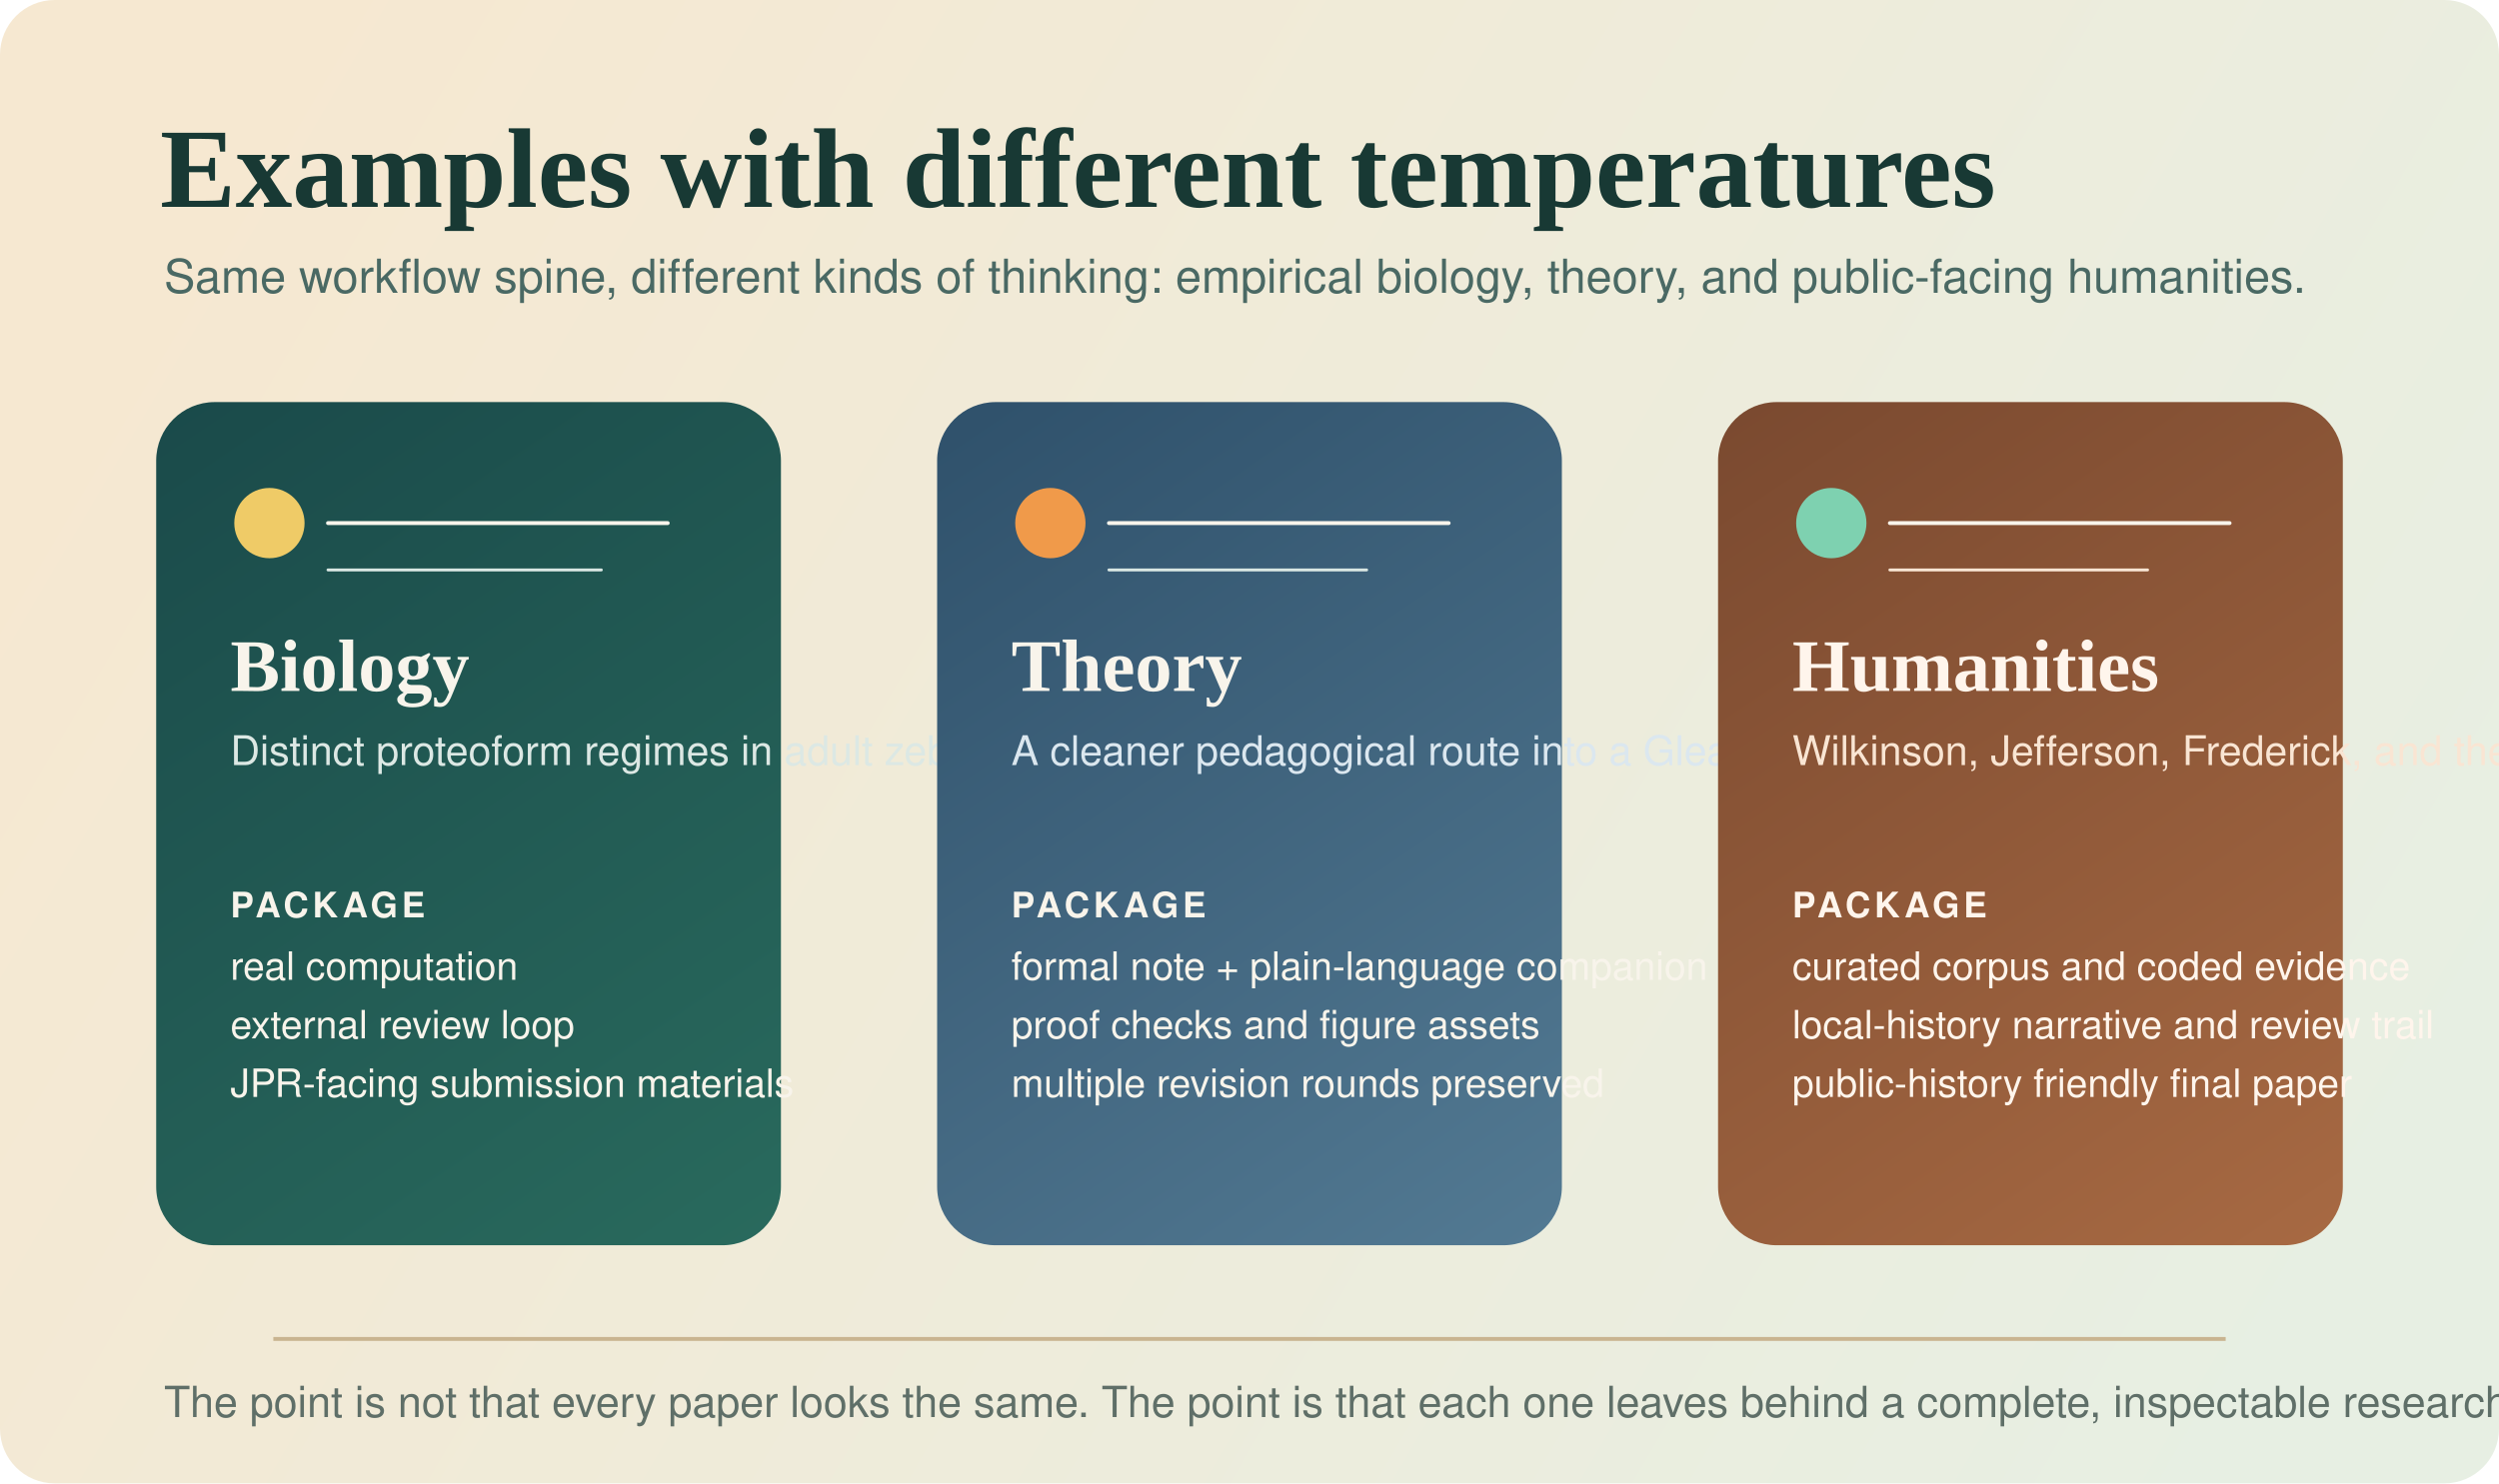
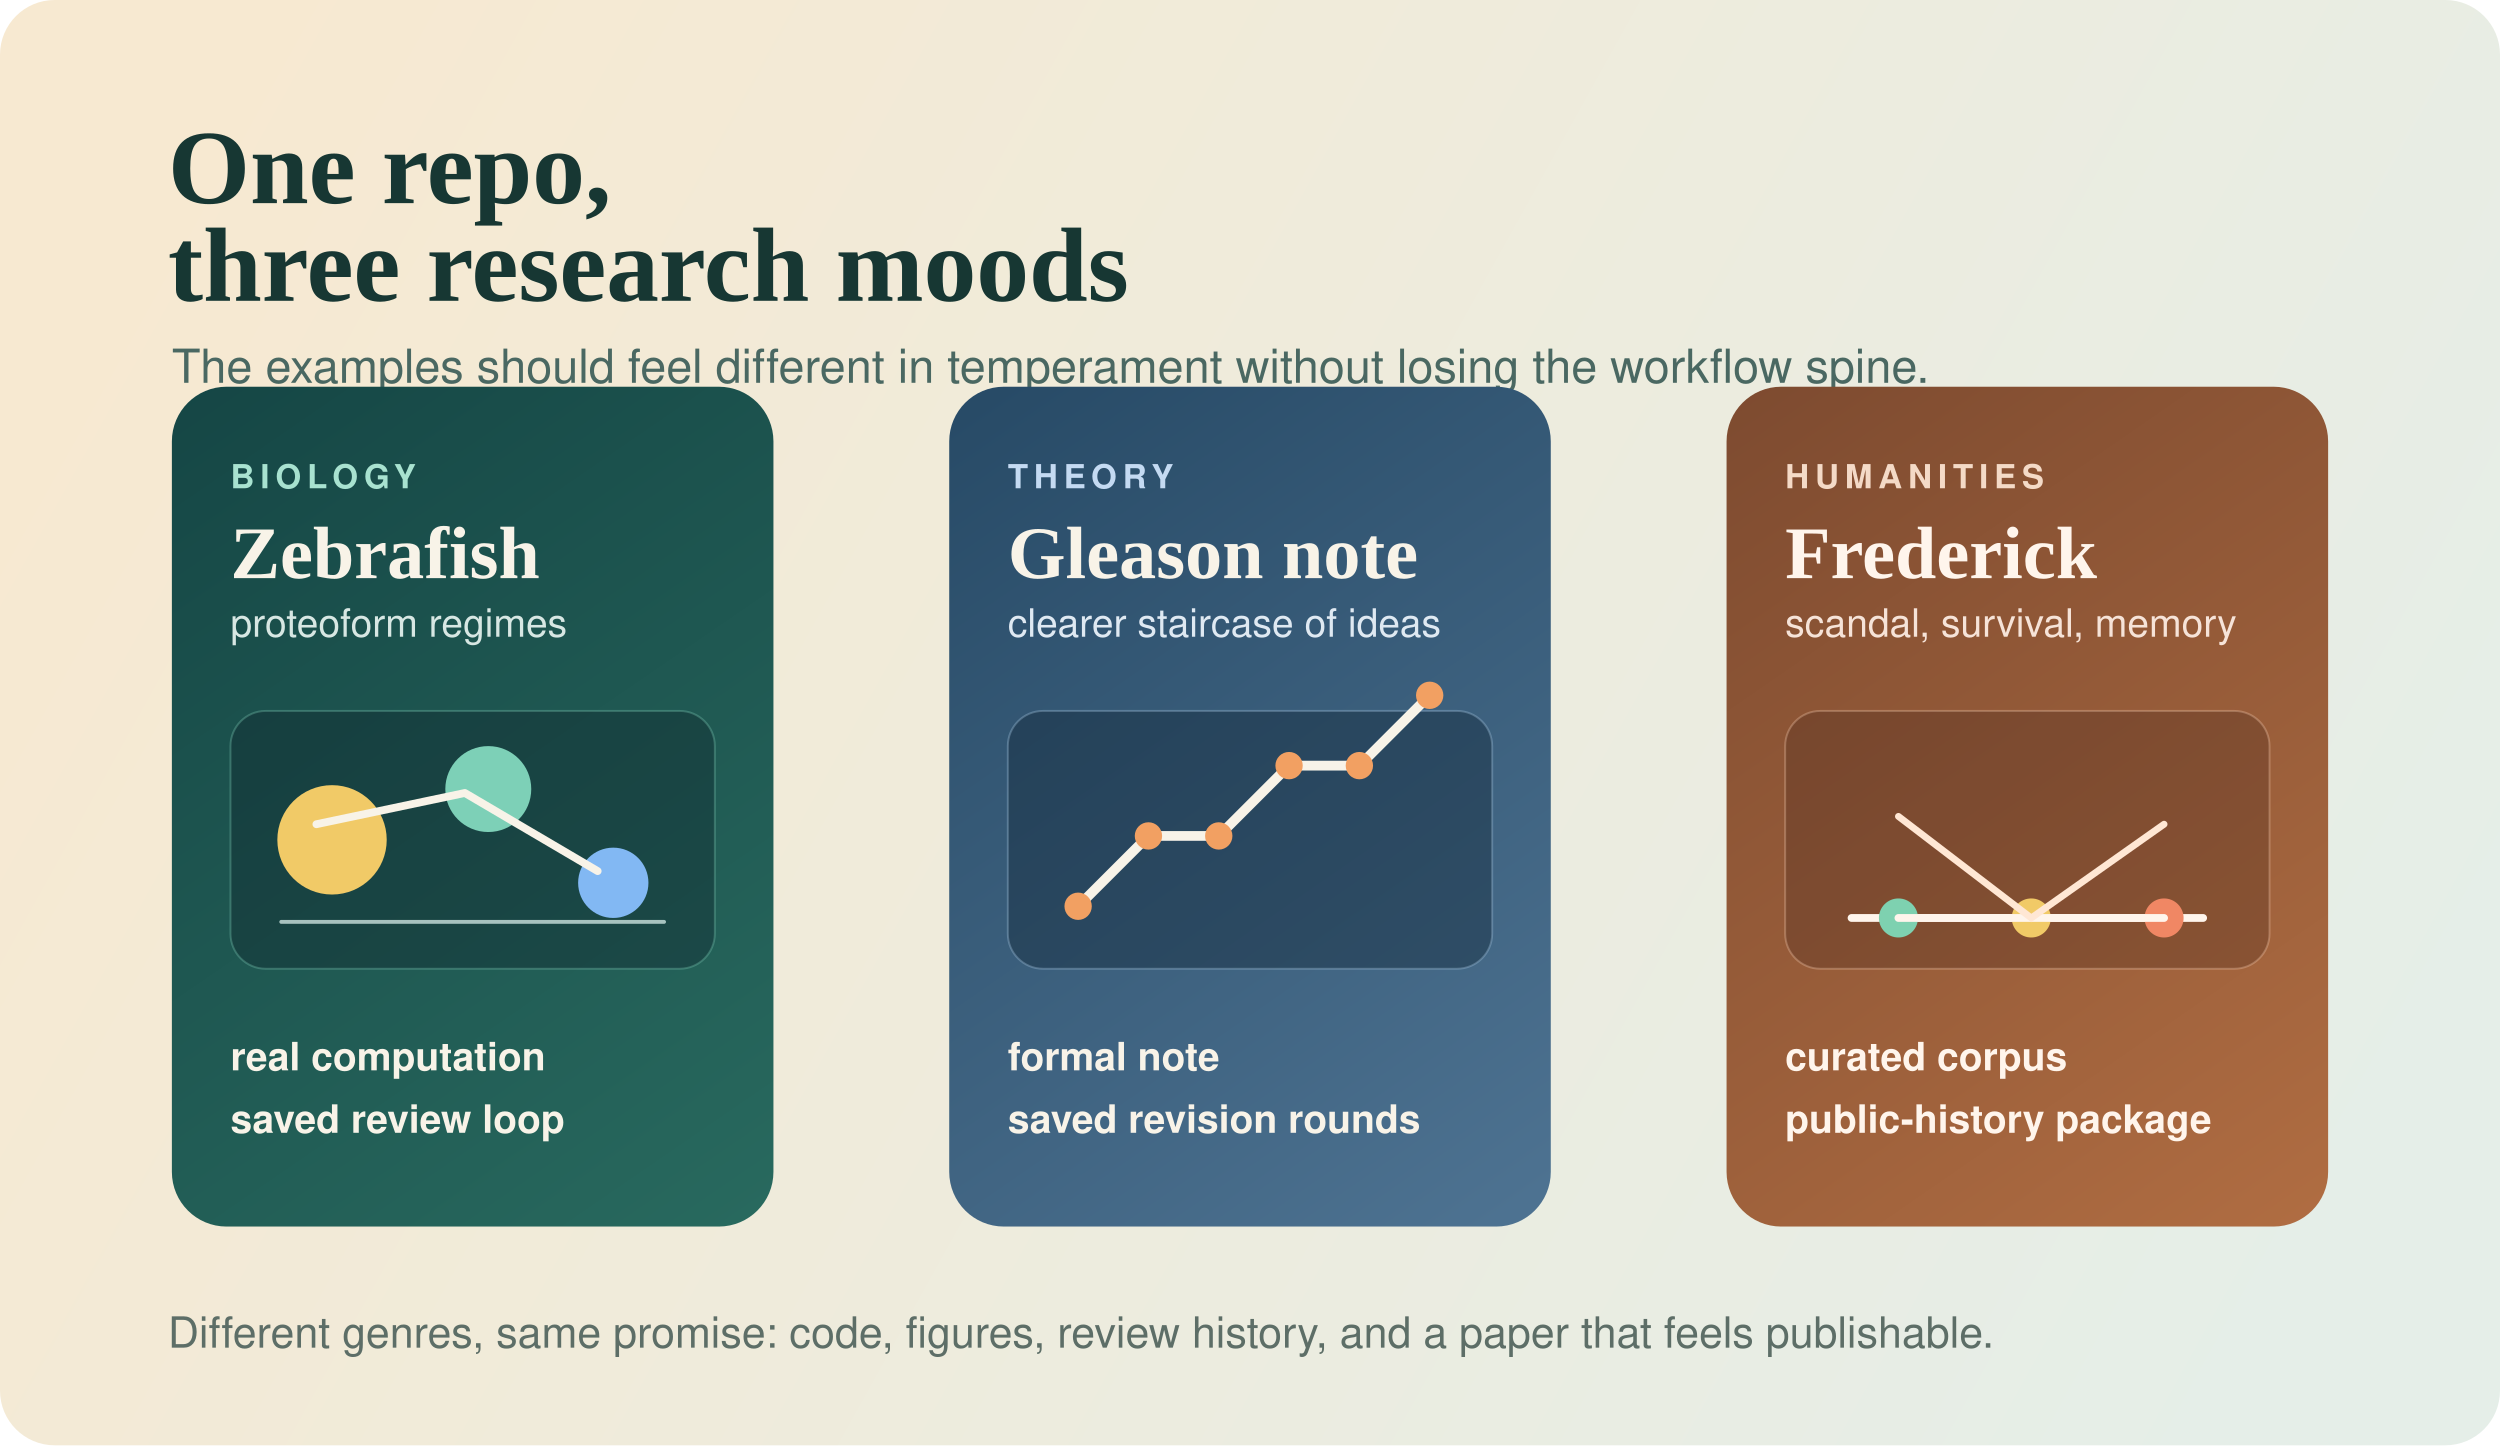
- <svg xmlns="http://www.w3.org/2000/svg" width="1280" height="760" viewBox="0 0 1280 760" fill="none">
+ <svg xmlns="http://www.w3.org/2000/svg" width="1280" height="740" viewBox="0 0 1280 740" fill="none">
  <defs>
-     <linearGradient id="exBg" x1="110" y1="70" x2="1180" y2="700" gradientUnits="userSpaceOnUse">
-       <stop stop-color="#F6E8D1" />
-       <stop offset="1" stop-color="#E7EFE3" />
+     <linearGradient id="exBg2" x1="100" y1="60" x2="1180" y2="660" gradientUnits="userSpaceOnUse">
+       <stop stop-color="#F7E9D1" />
+       <stop offset="1" stop-color="#E5EEE8" />
    </linearGradient>
-     <linearGradient id="bioCard" x1="80" y1="206" x2="378" y2="650" gradientUnits="userSpaceOnUse">
-       <stop stop-color="#1A4A4A" />
-       <stop offset="1" stop-color="#296A5D" />
+     <linearGradient id="bio" x1="88" y1="198" x2="382" y2="626" gradientUnits="userSpaceOnUse">
+       <stop stop-color="#154645" />
+       <stop offset="1" stop-color="#28695E" />
    </linearGradient>
-     <linearGradient id="theoryCard" x1="490" y1="206" x2="790" y2="650" gradientUnits="userSpaceOnUse">
-       <stop stop-color="#2F516B" />
-       <stop offset="1" stop-color="#537A93" />
+     <linearGradient id="theory" x1="492" y1="198" x2="788" y2="626" gradientUnits="userSpaceOnUse">
+       <stop stop-color="#274A66" />
+       <stop offset="1" stop-color="#4E7392" />
    </linearGradient>
-     <linearGradient id="humanCard" x1="900" y1="206" x2="1200" y2="650" gradientUnits="userSpaceOnUse">
-       <stop stop-color="#7B4A30" />
-       <stop offset="1" stop-color="#A86A43" />
+     <linearGradient id="human" x1="896" y1="198" x2="1192" y2="626" gradientUnits="userSpaceOnUse">
+       <stop stop-color="#7E4B30" />
+       <stop offset="1" stop-color="#B06D42" />
    </linearGradient>
  </defs>
-   <rect width="1280" height="760" rx="28" fill="url(#exBg)" />
-   <text x="82" y="106" fill="#183934" font-family="Georgia, 'Times New Roman', serif" font-size="58" font-weight="700">Examples with different temperatures</text>
-   <text x="84" y="150" fill="#4A6964" font-family="Helvetica, Arial, sans-serif" font-size="24">Same workflow spine, different kinds of thinking: empirical biology, theory, and public-facing humanities.</text>
+   <rect width="1280" height="740" rx="28" fill="url(#exBg2)" />
+   <text x="86" y="104" fill="#173733" font-family="Georgia, 'Times New Roman', serif" font-size="54" font-weight="700">One repo,</text>
+   <text x="86" y="154" fill="#173733" font-family="Georgia, 'Times New Roman', serif" font-size="54" font-weight="700">three research moods</text>
+   <text x="88" y="196" fill="#4A6862" font-family="Helvetica, Arial, sans-serif" font-size="24">The examples should feel different in temperament without losing the workflow spine.</text>
  <g>
-     <rect x="80" y="206" width="320" height="432" rx="30" fill="url(#bioCard)" />
-     <circle cx="138" cy="268" r="18" fill="#EFCB67" />
-     <path d="M168 268H342" stroke="#F8F4EB" stroke-width="2" stroke-linecap="round" />
-     <path d="M168 292H308" stroke="#D9E7E3" stroke-width="1.5" stroke-linecap="round" />
-     <text x="118" y="354" fill="#F8F4EB" font-family="Georgia, 'Times New Roman', serif" font-size="38" font-weight="700">Biology</text>
-     <text x="118" y="392" fill="#DCE8E4" font-family="Helvetica, Arial, sans-serif" font-size="21">Distinct proteoform regimes in adult zebrafish brain regions.</text>
-     <text x="118" y="470" fill="#F8F4EB" font-family="Helvetica, Arial, sans-serif" font-size="18" font-weight="700" letter-spacing="2">PACKAGE</text>
-     <text x="118" y="502" fill="#F8F4EB" font-family="Helvetica, Arial, sans-serif" font-size="20">real computation</text>
-     <text x="118" y="532" fill="#F8F4EB" font-family="Helvetica, Arial, sans-serif" font-size="20">external review loop</text>
-     <text x="118" y="562" fill="#F8F4EB" font-family="Helvetica, Arial, sans-serif" font-size="20">JPR-facing submission materials</text>
+     <rect x="88" y="198" width="308" height="430" rx="28" fill="url(#bio)" />
+     <text x="118" y="250" fill="#A8E2D0" font-family="Helvetica, Arial, sans-serif" font-size="17" font-weight="700" letter-spacing="3">BIOLOGY</text>
+     <text x="118" y="296" fill="#F8F3E8" font-family="Georgia, 'Times New Roman', serif" font-size="38" font-weight="700">Zebrafish</text>
+     <text x="118" y="326" fill="#D7E7E3" font-family="Helvetica, Arial, sans-serif" font-size="20">proteoform regimes</text>
+     <rect x="118" y="364" width="248" height="132" rx="18" fill="#0E232A" fill-opacity="0.38" stroke="#82D0B8" stroke-opacity="0.32" />
+     <circle cx="170" cy="430" r="28" fill="#F1CA67" />
+     <circle cx="250" cy="404" r="22" fill="#7DD0B7" />
+     <circle cx="314" cy="452" r="18" fill="#82B8F3" />
+     <path d="M162 422L238 406L306 446" stroke="#F8F3E8" stroke-width="4" stroke-linecap="round" stroke-linejoin="round" />
+     <path d="M144 472H340" stroke="#BFD8D5" stroke-width="2" stroke-linecap="round" opacity="0.85" />
+     <text x="118" y="548" fill="#F8F3E8" font-family="Helvetica, Arial, sans-serif" font-size="20" font-weight="700">real computation</text>
+     <text x="118" y="580" fill="#F8F3E8" font-family="Helvetica, Arial, sans-serif" font-size="20" font-weight="700">saved review loop</text>
  </g>
  <g>
-     <rect x="480" y="206" width="320" height="432" rx="30" fill="url(#theoryCard)" />
-     <circle cx="538" cy="268" r="18" fill="#F09A4A" />
-     <path d="M568 268H742" stroke="#F8F4EB" stroke-width="2" stroke-linecap="round" />
-     <path d="M568 292H700" stroke="#D9E7E3" stroke-width="1.5" stroke-linecap="round" />
-     <text x="518" y="354" fill="#F8F4EB" font-family="Georgia, 'Times New Roman', serif" font-size="38" font-weight="700">Theory</text>
-     <text x="518" y="392" fill="#DBE7EF" font-family="Helvetica, Arial, sans-serif" font-size="21">A cleaner pedagogical route into a Gleason-type argument.</text>
-     <text x="518" y="470" fill="#F8F4EB" font-family="Helvetica, Arial, sans-serif" font-size="18" font-weight="700" letter-spacing="2">PACKAGE</text>
-     <text x="518" y="502" fill="#F8F4EB" font-family="Helvetica, Arial, sans-serif" font-size="20">formal note + plain-language companion</text>
-     <text x="518" y="532" fill="#F8F4EB" font-family="Helvetica, Arial, sans-serif" font-size="20">proof checks and figure assets</text>
-     <text x="518" y="562" fill="#F8F4EB" font-family="Helvetica, Arial, sans-serif" font-size="20">multiple revision rounds preserved</text>
+     <rect x="486" y="198" width="308" height="430" rx="28" fill="url(#theory)" />
+     <text x="516" y="250" fill="#C4DAF2" font-family="Helvetica, Arial, sans-serif" font-size="17" font-weight="700" letter-spacing="3">THEORY</text>
+     <text x="516" y="296" fill="#F8F3E8" font-family="Georgia, 'Times New Roman', serif" font-size="38" font-weight="700">Gleason note</text>
+     <text x="516" y="326" fill="#DFE9F2" font-family="Helvetica, Arial, sans-serif" font-size="20">clearer staircase of ideas</text>
+     <rect x="516" y="364" width="248" height="132" rx="18" fill="#122838" fill-opacity="0.42" stroke="#A9C8E2" stroke-opacity="0.34" />
+     <path d="M552 464L588 428L624 428L660 392L696 392L732 356" stroke="#F8F3E8" stroke-width="5" stroke-linecap="round" stroke-linejoin="round" />
+     <circle cx="552" cy="464" r="7" fill="#F2A062" />
+     <circle cx="588" cy="428" r="7" fill="#F2A062" />
+     <circle cx="624" cy="428" r="7" fill="#F2A062" />
+     <circle cx="660" cy="392" r="7" fill="#F2A062" />
+     <circle cx="696" cy="392" r="7" fill="#F2A062" />
+     <circle cx="732" cy="356" r="7" fill="#F2A062" />
+     <text x="516" y="548" fill="#F8F3E8" font-family="Helvetica, Arial, sans-serif" font-size="20" font-weight="700">formal note</text>
+     <text x="516" y="580" fill="#F8F3E8" font-family="Helvetica, Arial, sans-serif" font-size="20" font-weight="700">saved revision rounds</text>
  </g>
  <g>
-     <rect x="880" y="206" width="320" height="432" rx="30" fill="url(#humanCard)" />
-     <circle cx="938" cy="268" r="18" fill="#7ED1B0" />
-     <path d="M968 268H1142" stroke="#F8F4EB" stroke-width="2" stroke-linecap="round" />
-     <path d="M968 292H1100" stroke="#F9E5D3" stroke-width="1.5" stroke-linecap="round" />
-     <text x="918" y="354" fill="#FFF5EC" font-family="Georgia, 'Times New Roman', serif" font-size="38" font-weight="700">Humanities</text>
-     <text x="918" y="392" fill="#F9E5D3" font-family="Helvetica, Arial, sans-serif" font-size="21">Wilkinson, Jefferson, Frederick, and the survival of scandal.</text>
-     <text x="918" y="470" fill="#FFF5EC" font-family="Helvetica, Arial, sans-serif" font-size="18" font-weight="700" letter-spacing="2">PACKAGE</text>
-     <text x="918" y="502" fill="#FFF5EC" font-family="Helvetica, Arial, sans-serif" font-size="20">curated corpus and coded evidence</text>
-     <text x="918" y="532" fill="#FFF5EC" font-family="Helvetica, Arial, sans-serif" font-size="20">local-history narrative and review trail</text>
-     <text x="918" y="562" fill="#FFF5EC" font-family="Helvetica, Arial, sans-serif" font-size="20">public-history friendly final paper</text>
+     <rect x="884" y="198" width="308" height="430" rx="28" fill="url(#human)" />
+     <text x="914" y="250" fill="#F4DAC7" font-family="Helvetica, Arial, sans-serif" font-size="17" font-weight="700" letter-spacing="3">HUMANITIES</text>
+     <text x="914" y="296" fill="#FFF5EC" font-family="Georgia, 'Times New Roman', serif" font-size="38" font-weight="700">Frederick</text>
+     <text x="914" y="326" fill="#F6E3D8" font-family="Helvetica, Arial, sans-serif" font-size="20">scandal, survival, memory</text>
+     <rect x="914" y="364" width="248" height="132" rx="18" fill="#3B221A" fill-opacity="0.26" stroke="#FFD7BB" stroke-opacity="0.3" />
+     <path d="M948 470H1128" stroke="#FFF5EC" stroke-width="4" stroke-linecap="round" />
+     <circle cx="972" cy="470" r="10" fill="#7ED1B0" />
+     <circle cx="1040" cy="470" r="10" fill="#F1CA67" />
+     <circle cx="1108" cy="470" r="10" fill="#F08764" />
+     <path d="M972 470L1040 470L1108 470" stroke="#FFF5EC" stroke-width="4" stroke-linecap="round" />
+     <path d="M972 418L1040 470L1108 422" stroke="#FFE7D4" stroke-width="3.5" stroke-linecap="round" />
+     <text x="914" y="548" fill="#FFF5EC" font-family="Helvetica, Arial, sans-serif" font-size="20" font-weight="700">curated corpus</text>
+     <text x="914" y="580" fill="#FFF5EC" font-family="Helvetica, Arial, sans-serif" font-size="20" font-weight="700">public-history package</text>
  </g>
-   <path d="M140 686H1140" stroke="#C9B490" stroke-width="2" />
-   <text x="84" y="726" fill="#5F6F68" font-family="Helvetica, Arial, sans-serif" font-size="22">The point is not that every paper looks the same. The point is that each one leaves behind a complete, inspectable research object.</text>
+   <text x="86" y="690" fill="#5D6E67" font-family="Helvetica, Arial, sans-serif" font-size="22">Different genres, same promise: code, figures, review history, and a paper that feels publishable.</text>
</svg>
